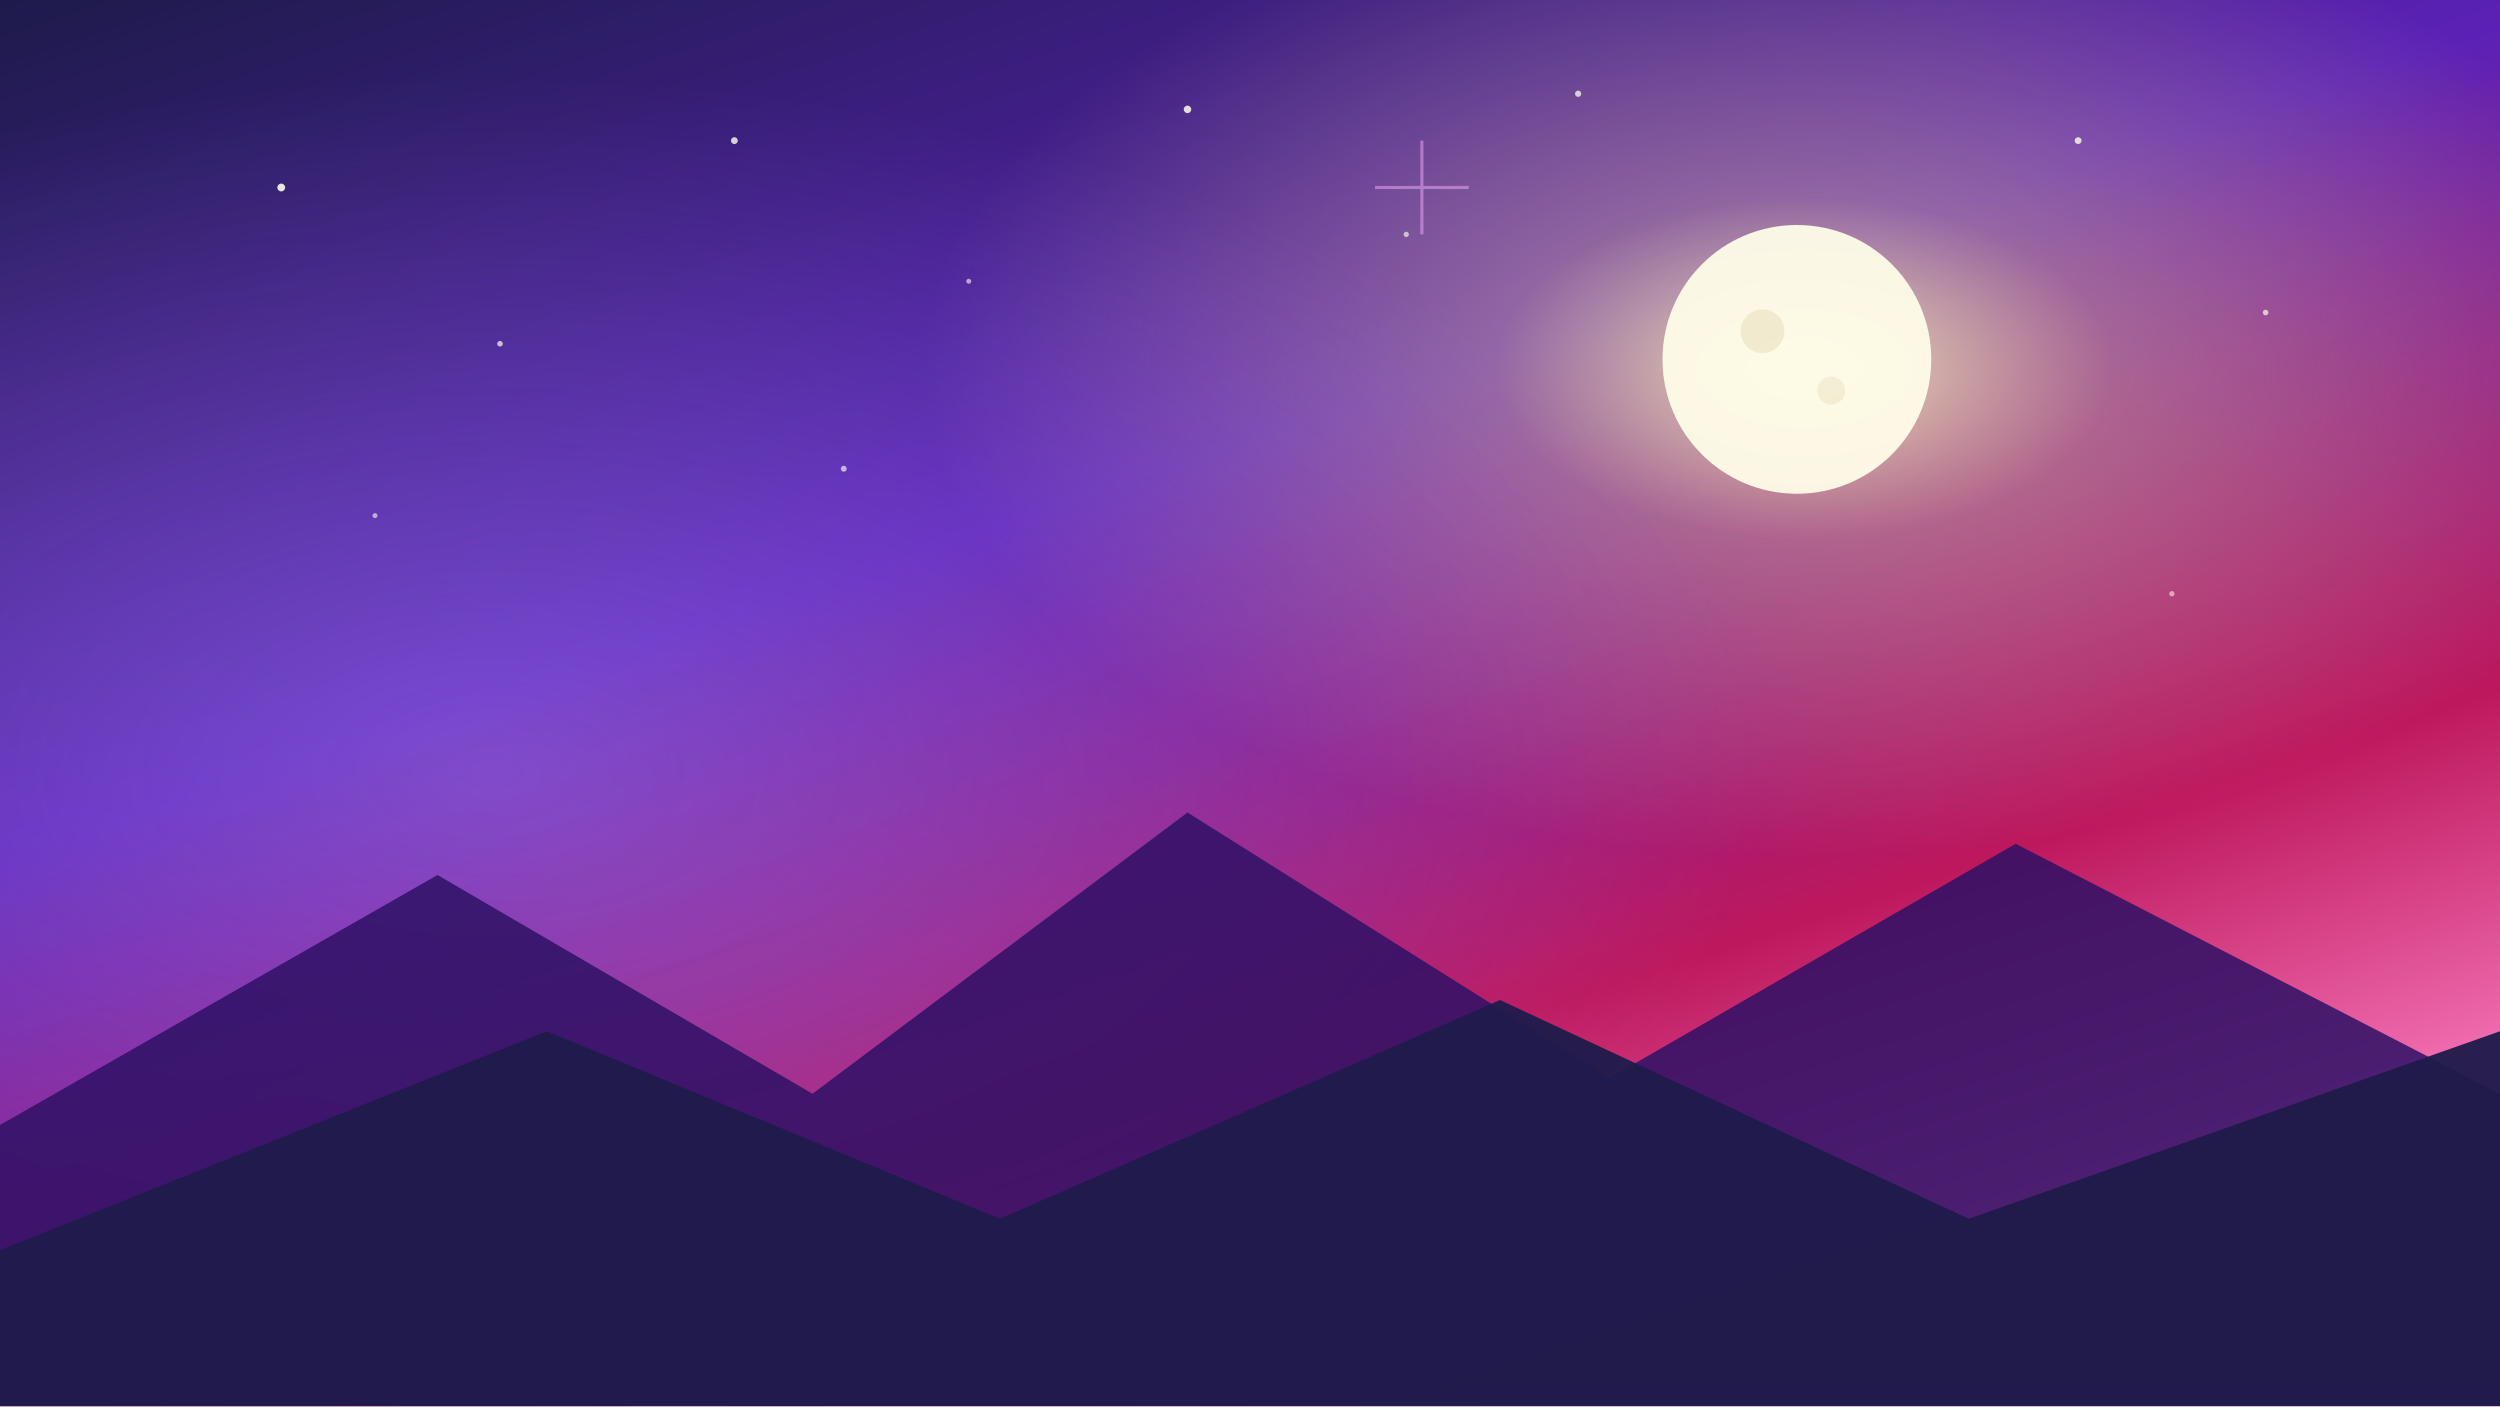
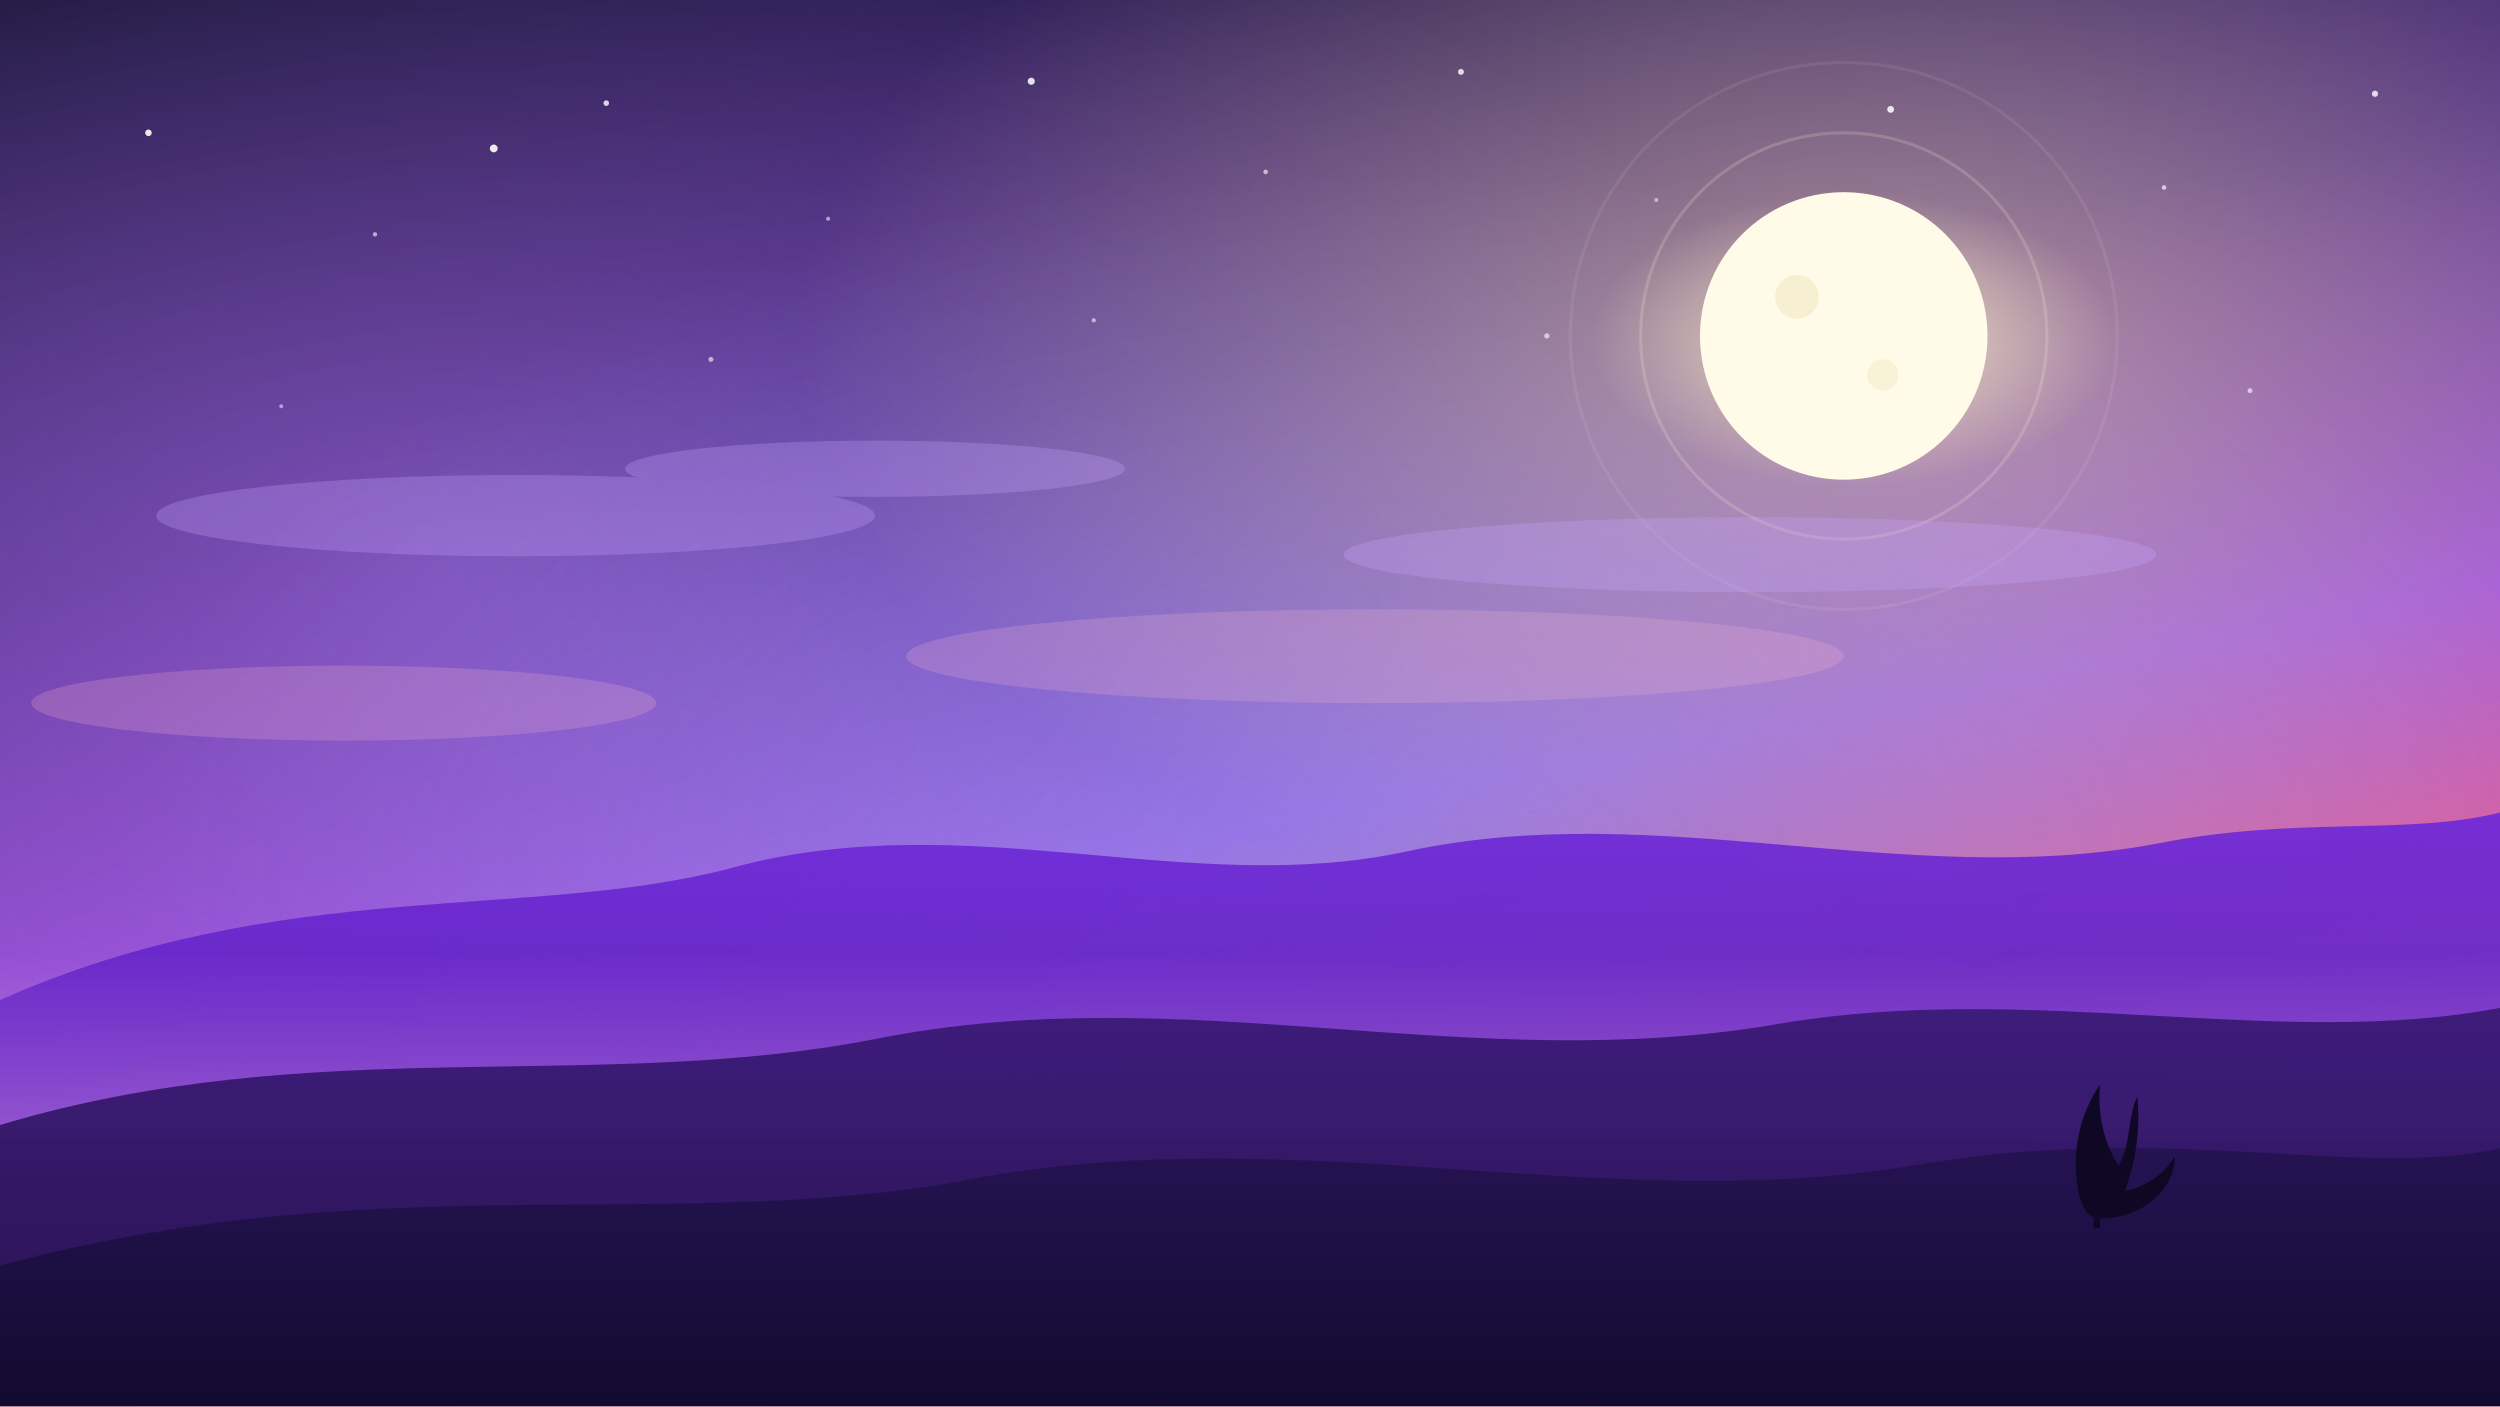
<svg xmlns="http://www.w3.org/2000/svg" width="1600" height="900" viewBox="0 0 1600 900" preserveAspectRatio="xMidYMid slice">
  <defs>
-     <linearGradient id="sky" x1="0" y1="0" x2="0.6" y2="1">
-       <stop offset="0" stop-color="#1e1b4b" />
-       <stop offset="0.45" stop-color="#5b21b6" />
-       <stop offset="0.8" stop-color="#be185d" />
-       <stop offset="1" stop-color="#f472b6" />
+     <linearGradient id="sky" x1="0" y1="0" x2="0.35" y2="1">
+       <stop offset="0" stop-color="#171336" />
+       <stop offset="0.38" stop-color="#4c2a85" />
+       <stop offset="0.68" stop-color="#9d4edd" />
+       <stop offset="0.86" stop-color="#e0659b" />
+       <stop offset="1" stop-color="#f7a1c4" />
    </linearGradient>
-     <radialGradient id="moonglow" cx="0.72" cy="0.26" r="0.35">
-       <stop offset="0" stop-color="#fef9c3" stop-opacity="0.9" />
-       <stop offset="0.35" stop-color="#fde68a" stop-opacity="0.35" />
-       <stop offset="1" stop-color="#fde68a" stop-opacity="0" />
+     <radialGradient id="moonGlow" cx="0.74" cy="0.24" r="0.42">
+       <stop offset="0" stop-color="#fff7d6" stop-opacity="0.95" />
+       <stop offset="0.25" stop-color="#ffe9a8" stop-opacity="0.4" />
+       <stop offset="1" stop-color="#ffe9a8" stop-opacity="0" />
    </radialGradient>
-     <radialGradient id="nebula" cx="0.2" cy="0.55" r="0.5">
-       <stop offset="0" stop-color="#a78bfa" stop-opacity="0.4" />
-       <stop offset="1" stop-color="#a78bfa" stop-opacity="0" />
+     <radialGradient id="nebula1" cx="0.18" cy="0.4" r="0.55">
+       <stop offset="0" stop-color="#c084fc" stop-opacity="0.42" />
+       <stop offset="1" stop-color="#c084fc" stop-opacity="0" />
    </radialGradient>
+     <radialGradient id="nebula2" cx="0.55" cy="0.62" r="0.5">
+       <stop offset="0" stop-color="#67e8f9" stop-opacity="0.25" />
+       <stop offset="1" stop-color="#67e8f9" stop-opacity="0" />
+     </radialGradient>
+     <linearGradient id="mist" x1="0" y1="0" x2="0" y2="1">
+       <stop offset="0" stop-color="#f0abfc" stop-opacity="0" />
+       <stop offset="1" stop-color="#f0abfc" stop-opacity="0.35" />
+     </linearGradient>
+     <linearGradient id="ridgeA" x1="0" y1="0" x2="0" y2="1">
+       <stop offset="0" stop-color="#6d28d9" />
+       <stop offset="1" stop-color="#4c1d95" />
+     </linearGradient>
+     <linearGradient id="ridgeB" x1="0" y1="0" x2="0" y2="1">
+       <stop offset="0" stop-color="#3b1a78" />
+       <stop offset="1" stop-color="#221145" />
+     </linearGradient>
+     <linearGradient id="ridgeC" x1="0" y1="0" x2="0" y2="1">
+       <stop offset="0" stop-color="#251352" />
+       <stop offset="1" stop-color="#120a2e" />
+     </linearGradient>
  </defs>
  <rect width="1600" height="900" fill="url(#sky)" />
-   <rect width="1600" height="900" fill="url(#moonglow)" />
-   <rect width="1600" height="900" fill="url(#nebula)" />
-   <circle cx="1150" cy="230" r="86" fill="#fefce8" opacity="0.95" />
-   <circle cx="1128" cy="212" r="14" fill="#e7dcb8" opacity="0.5" />
-   <circle cx="1172" cy="250" r="9" fill="#e7dcb8" opacity="0.4" />
-   <g fill="#fefce8">
-     <circle cx="180" cy="120" r="2.5" opacity="0.9" />
-     <circle cx="320" cy="220" r="1.8" opacity="0.7" />
-     <circle cx="470" cy="90" r="2.2" opacity="0.8" />
-     <circle cx="620" cy="180" r="1.6" opacity="0.6" />
-     <circle cx="760" cy="70" r="2.4" opacity="0.85" />
-     <circle cx="900" cy="150" r="1.7" opacity="0.65" />
-     <circle cx="1330" cy="90" r="2.2" opacity="0.8" />
-     <circle cx="1450" cy="200" r="1.8" opacity="0.7" />
-     <circle cx="1010" cy="60" r="2" opacity="0.75" />
-     <circle cx="240" cy="330" r="1.6" opacity="0.6" />
-     <circle cx="1390" cy="380" r="1.7" opacity="0.55" />
-     <circle cx="540" cy="300" r="1.9" opacity="0.65" />
+   <rect width="1600" height="900" fill="url(#nebula1)" />
+   <rect width="1600" height="900" fill="url(#nebula2)" />
+   <rect width="1600" height="900" fill="url(#moonGlow)" />
+   <g fill="#ffffff">
+     <circle cx="95" cy="85" r="2.1" opacity="0.9" />
+     <circle cx="240" cy="150" r="1.4" opacity="0.6" />
+     <circle cx="388" cy="66" r="1.8" opacity="0.8" />
+     <circle cx="530" cy="140" r="1.3" opacity="0.55" />
+     <circle cx="660" cy="52" r="2.3" opacity="0.85" />
+     <circle cx="810" cy="110" r="1.5" opacity="0.6" />
+     <circle cx="935" cy="46" r="1.9" opacity="0.8" />
+     <circle cx="1060" cy="128" r="1.3" opacity="0.5" />
+     <circle cx="1210" cy="70" r="2.2" opacity="0.85" />
+     <circle cx="1385" cy="120" r="1.5" opacity="0.65" />
+     <circle cx="1520" cy="60" r="2" opacity="0.8" />
+     <circle cx="180" cy="260" r="1.3" opacity="0.5" />
+     <circle cx="455" cy="230" r="1.6" opacity="0.6" />
+     <circle cx="700" cy="205" r="1.4" opacity="0.55" />
+     <circle cx="990" cy="215" r="1.7" opacity="0.6" />
+     <circle cx="1440" cy="250" r="1.6" opacity="0.6" />
+     <circle cx="1245" cy="170" r="2.6" opacity="0.95" />
+     <circle cx="316" cy="95" r="2.5" opacity="0.9" />
  </g>
-   <path d="M0 720 L280 560 L520 700 L760 520 L1030 690 L1290 540 L1600 700 L1600 900 L0 900 Z" fill="#2e1065" opacity="0.85" />
-   <path d="M0 800 L350 660 L640 780 L960 640 L1260 780 L1600 660 L1600 900 L0 900 Z" fill="#1e1b4b" opacity="0.95" />
-   <g stroke="#f0abfc" stroke-width="2" opacity="0.5">
-     <line x1="880" y1="120" x2="940" y2="120" />
-     <line x1="910" y1="90" x2="910" y2="150" />
+   <circle cx="1180" cy="215" r="92" fill="#fffbe8" />
+   <circle cx="1150" cy="190" r="14" fill="#efe6c0" opacity="0.55" />
+   <circle cx="1205" cy="240" r="10" fill="#efe6c0" opacity="0.45" />
+   <circle cx="1180" cy="215" r="130" fill="none" stroke="#fff7d6" stroke-opacity="0.18" stroke-width="2" />
+   <circle cx="1180" cy="215" r="175" fill="none" stroke="#fff7d6" stroke-opacity="0.08" stroke-width="2" />
+   <g fill="#c9a7ff" opacity="0.28">
+     <ellipse cx="330" cy="330" rx="230" ry="26" />
+     <ellipse cx="560" cy="300" rx="160" ry="18" />
+     <ellipse cx="1120" cy="355" rx="260" ry="24" />
+   </g>
+   <g fill="#fbb6ce" opacity="0.22">
+     <ellipse cx="880" cy="420" rx="300" ry="30" />
+     <ellipse cx="220" cy="450" rx="200" ry="24" />
+   </g>
+   <path d="M0 640 C 180 560, 340 590, 470 555 C 620 515, 760 575, 900 545 C 1060 510, 1220 570, 1380 540 C 1470 522, 1540 535, 1600 520 L1600 900 L0 900 Z" fill="url(#ridgeA)" opacity="0.9" />
+   <rect x="0" y="610" width="1600" height="120" fill="url(#mist)" />
+   <path d="M0 720 C 200 660, 380 700, 560 665 C 760 625, 940 690, 1140 655 C 1300 628, 1460 672, 1600 645 L1600 900 L0 900 Z" fill="url(#ridgeB)" opacity="0.95" />
+   <path d="M0 810 C 240 745, 430 790, 620 755 C 830 715, 1030 780, 1230 745 C 1390 718, 1510 755, 1600 735 L1600 900 L0 900 Z" fill="url(#ridgeC)" />
+   <g fill="#0e0824">
+     <path d="M1330 762 c -5 -28 3 -52 14 -68 c -2 22 4 40 12 52 c 8 -14 6 -34 12 -44 c 2 24 -2 44 -8 60 c 14 -2 26 -12 32 -22 c 0 22 -22 40 -48 40 c -8 0 -12 -8 -14 -18 Z" />
+     <rect x="1340" y="760" width="4" height="26" />
  </g>
</svg>
